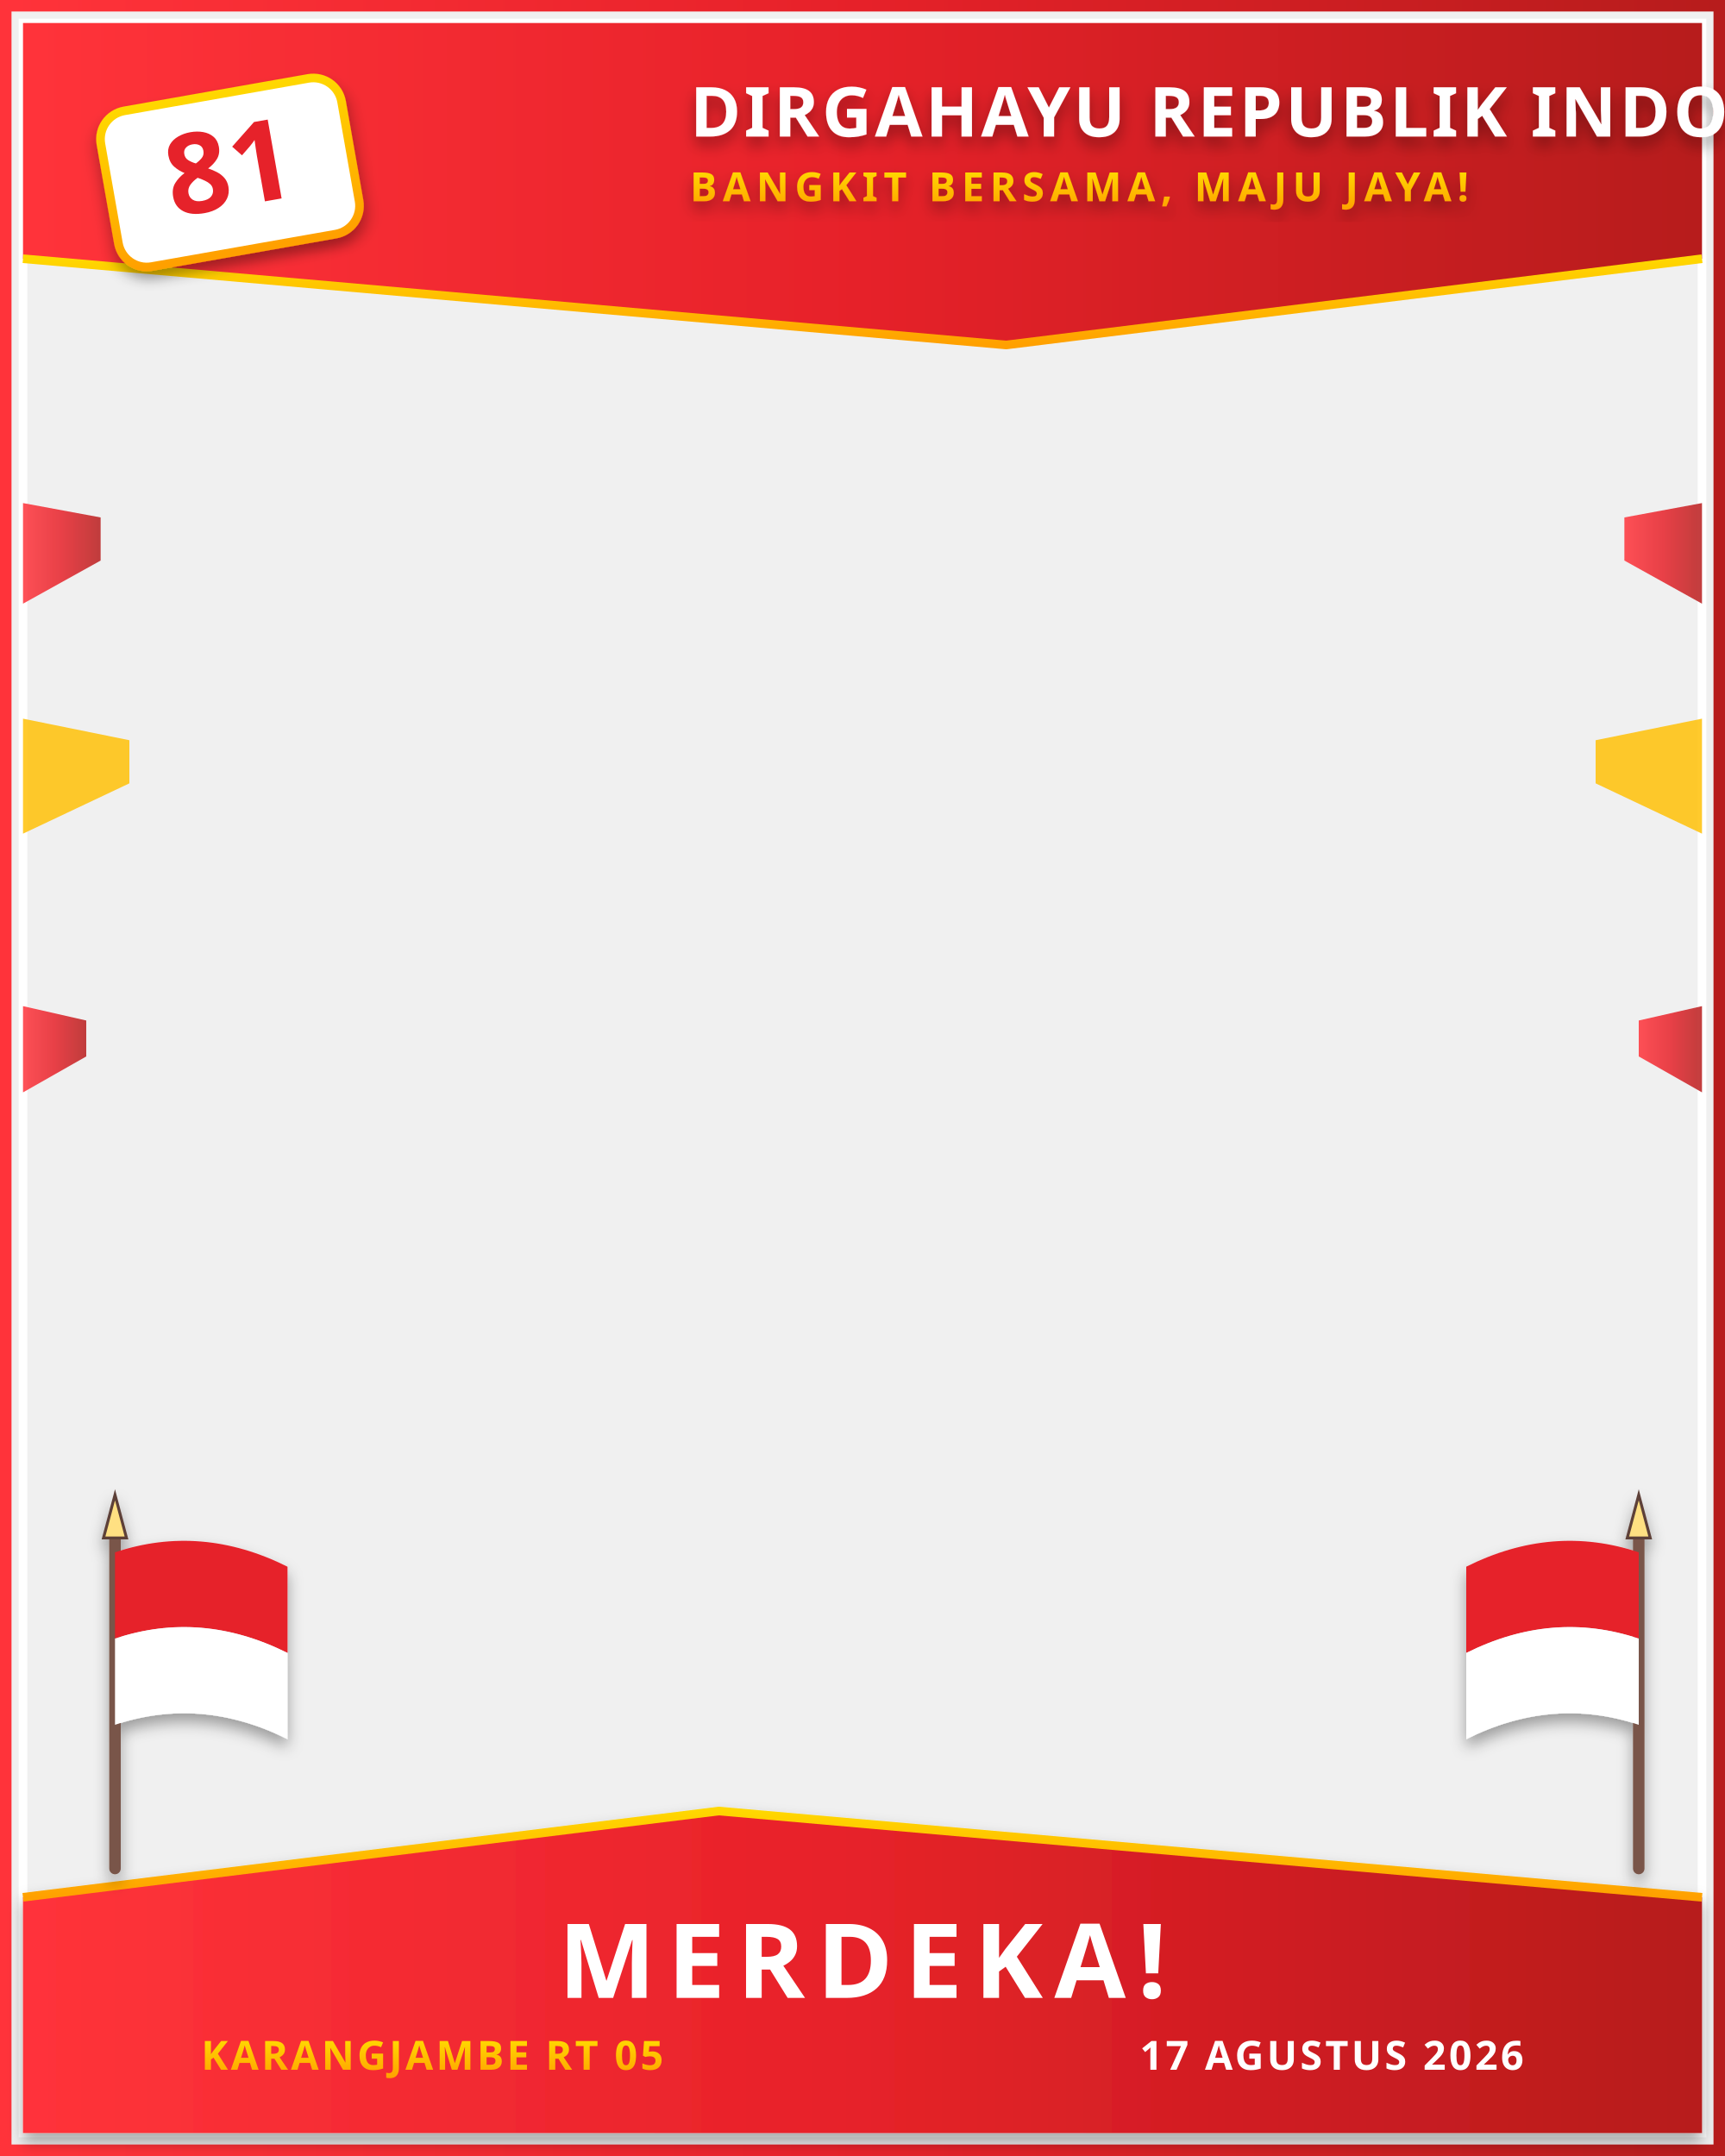
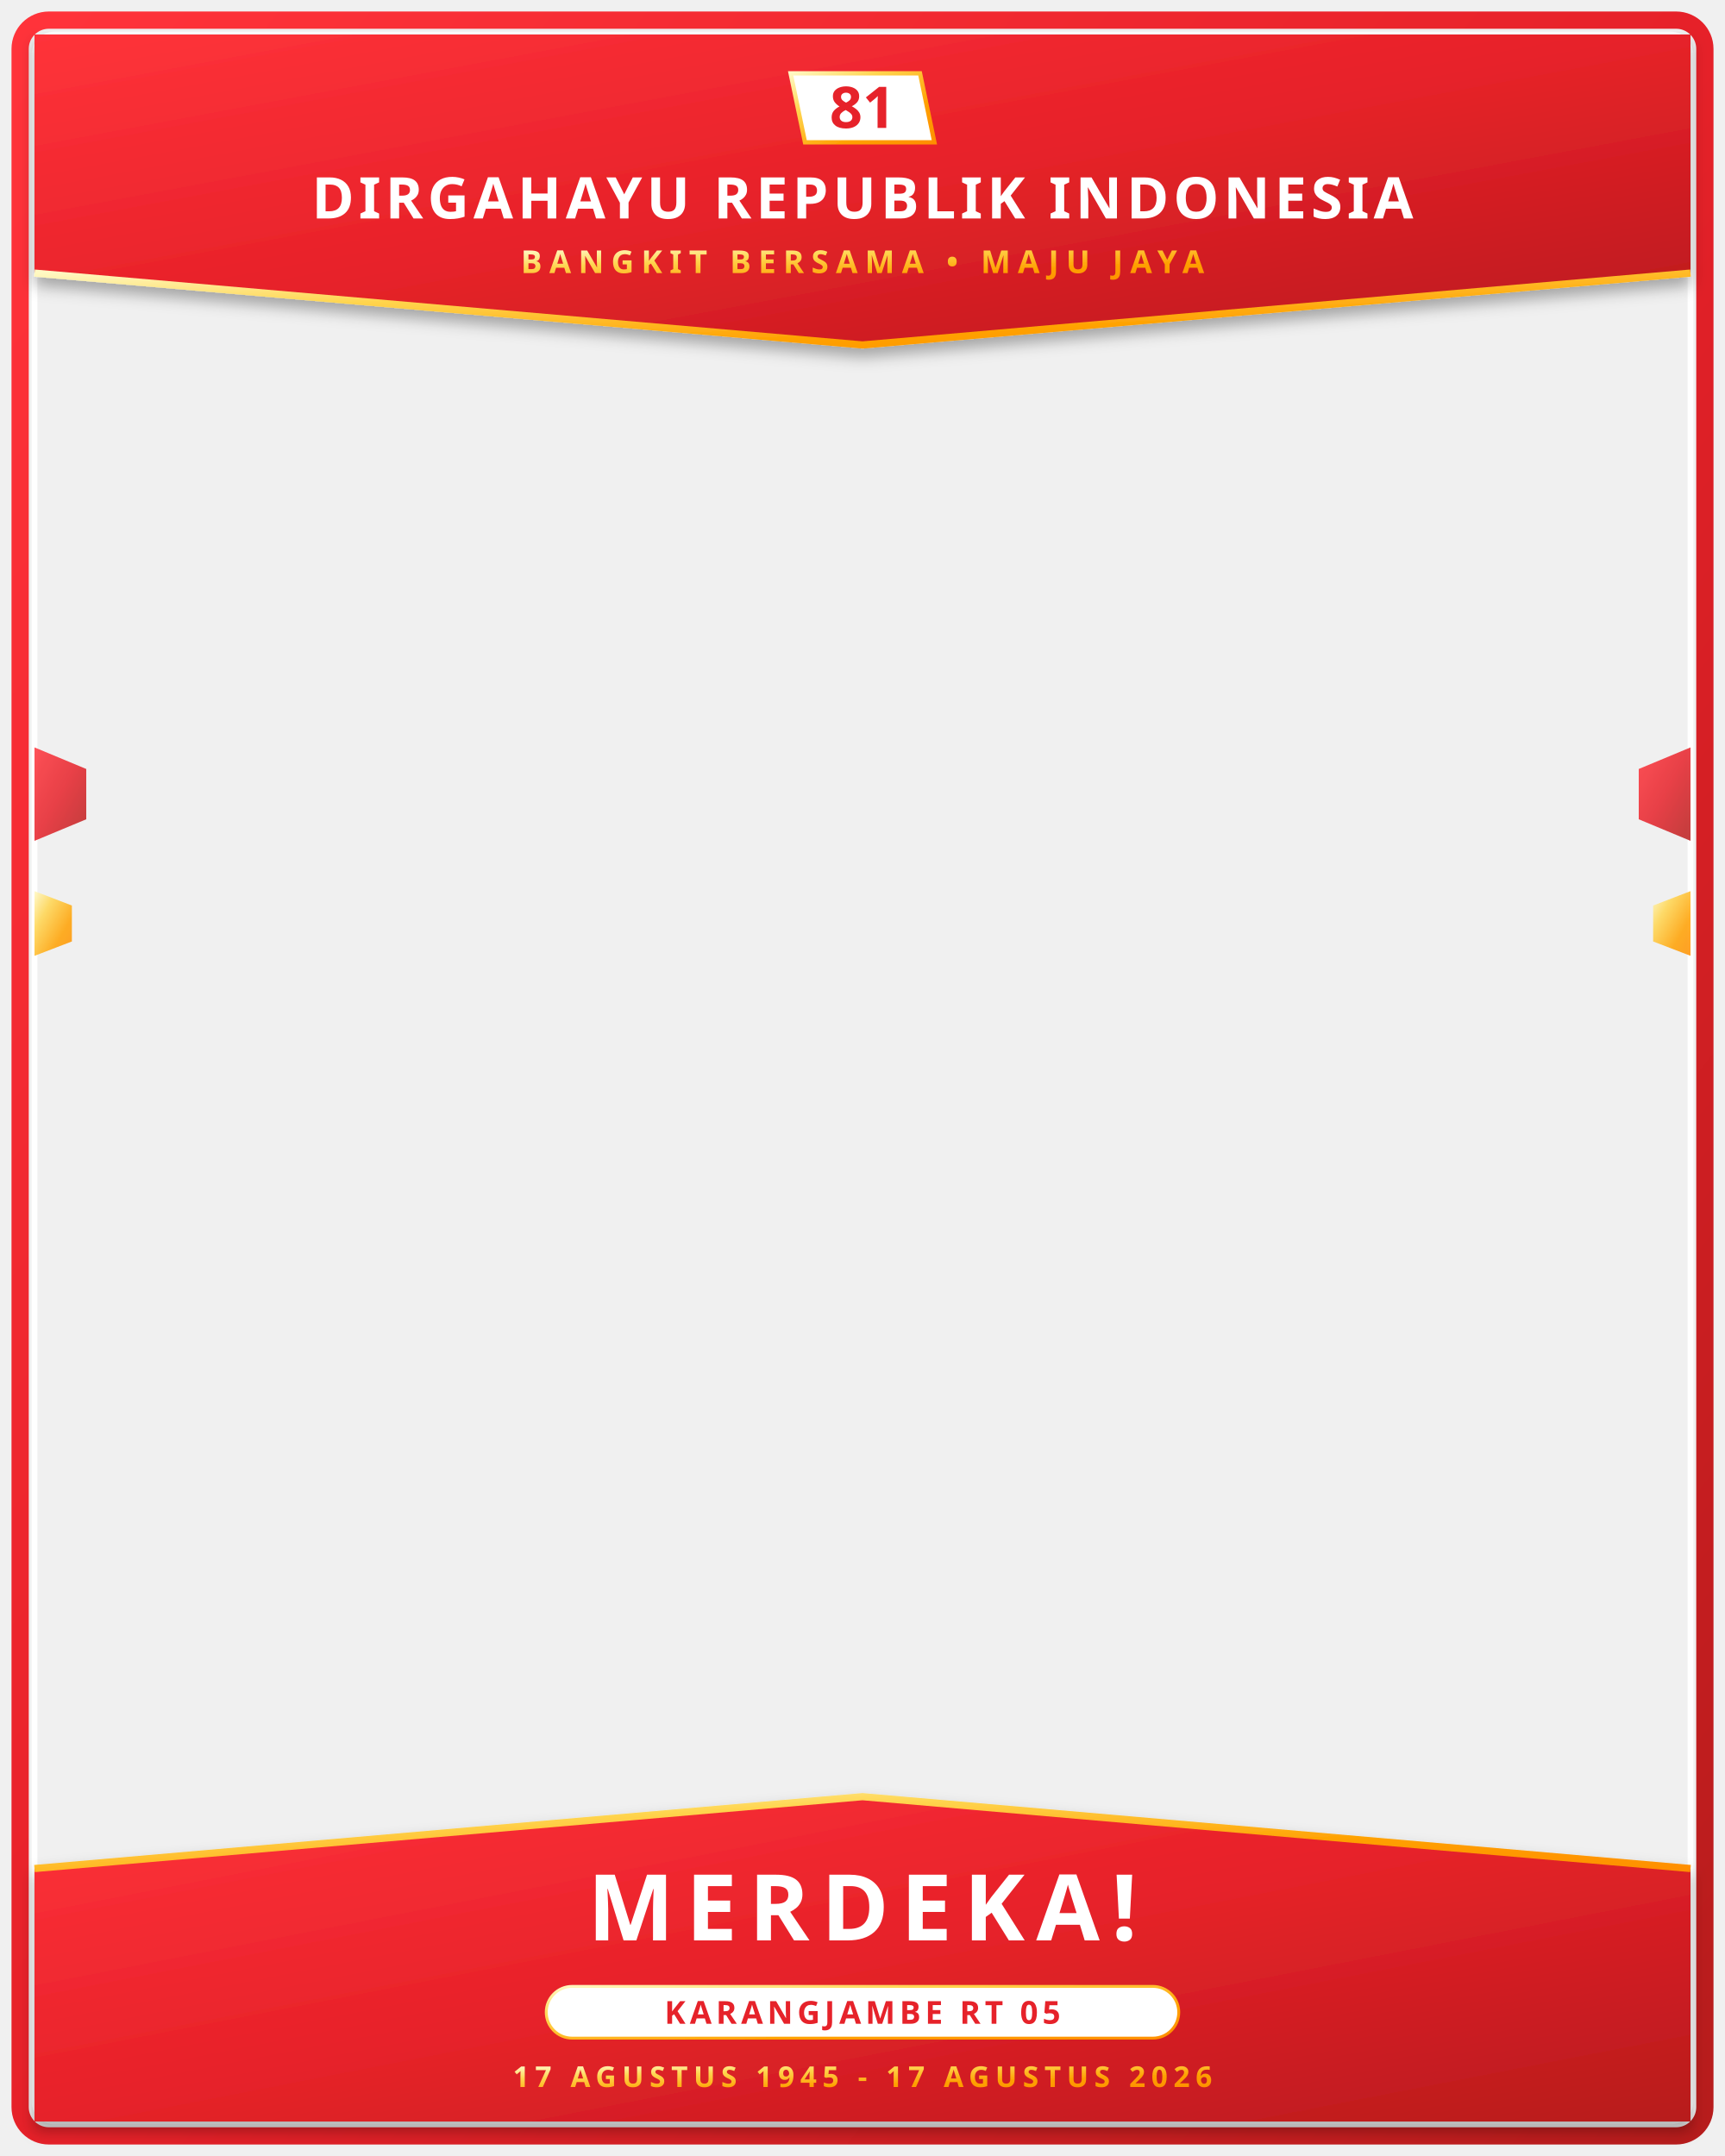
<svg xmlns="http://www.w3.org/2000/svg" viewBox="0 0 1200 1500" width="1200" height="1500">
  <defs>
-     <linearGradient id="speedRed6" x1="0%" y1="0%" x2="100%" y2="0%">
+     <linearGradient id="speedRed6" x1="0%" y1="0%" x2="100%" y2="100%">
      <stop offset="0%" stop-color="#FF333A" />
      <stop offset="50%" stop-color="#E62129" />
      <stop offset="100%" stop-color="#B71C1C" />
    </linearGradient>
-     <linearGradient id="goldGlow6" x1="0%" y1="100%" x2="0%" y2="0%">
-       <stop offset="0%" stop-color="#FFA000" />
-       <stop offset="100%" stop-color="#FFD700" />
+     <linearGradient id="goldGlow6" x1="0%" y1="0%" x2="100%" y2="100%">
+       <stop offset="0%" stop-color="#FFF9C4" />
+       <stop offset="30%" stop-color="#FFD54F" />
+       <stop offset="70%" stop-color="#FFA000" />
+       <stop offset="100%" stop-color="#FF8F00" />
    </linearGradient>
    <filter id="shadow6" x="-10%" y="-10%" width="120%" height="120%">
-       <feDropShadow dx="0" dy="6" stdDeviation="5" flood-color="#000" flood-opacity="0.35" />
+       <feDropShadow dx="0" dy="6" stdDeviation="5" flood-color="#000" flood-opacity="0.32" />
    </filter>
  </defs>
-   <rect x="0" y="0" width="1200" height="1500" fill="none" stroke="url(#speedRed6)" stroke-width="16" />
-   <rect x="16" y="16" width="1168" height="1468" fill="none" stroke="#FFFFFF" stroke-width="6" />
-   <path d="M 16,16 L 1184,16 L 1184,180 L 700,240 L 16,180 Z" fill="url(#speedRed6)" />
-   <path d="M 16,180 L 700,240 L 1184,180" fill="none" stroke="url(#goldGlow6)" stroke-width="6" />
-   <g filter="url(#shadow6)" transform="translate(480, 95)">
-     <text x="0" y="0" font-family="'Outfit', sans-serif" font-weight="900" font-size="48" fill="#FFFFFF" letter-spacing="2">
+   <rect x="14" y="14" width="1172" height="1472" rx="20" fill="none" stroke="url(#speedRed6)" stroke-width="12" />
+   <rect x="24" y="24" width="1152" height="1452" rx="14" fill="none" stroke="#FFFFFF" stroke-width="4" />
+   <g filter="url(#shadow6)">
+     <path d="M 24,24 L 1176,24 L 1176,190 L 600,240 L 24,190 Z" fill="url(#speedRed6)" />
+     <path d="M 24,190 L 600,240 L 1176,190" fill="none" stroke="url(#goldGlow6)" stroke-width="5" />
+     <g transform="translate(600, 75)">
+       <polygon points="-50,-24 40,-24 50,24 -40,24" fill="#FFFFFF" stroke="url(#goldGlow6)" stroke-width="3" />
+       <text x="0" y="14" font-family="'Outfit', sans-serif" font-weight="900" font-size="40" fill="#E62129" text-anchor="middle">81</text>
+     </g>
+     <text x="600" y="152" font-family="'Outfit', sans-serif" font-weight="900" font-size="40" fill="#FFFFFF" text-anchor="middle" letter-spacing="3">
      DIRGAHAYU REPUBLIK INDONESIA
    </text>
-     <text x="0" y="45" font-family="'Outfit', sans-serif" font-weight="800" font-size="28" fill="url(#goldGlow6)" letter-spacing="4">
-       BANGKIT BERSAMA, MAJU JAYA!
-     </text>
-   </g>
-   <g transform="translate(160, 120) rotate(-10)" filter="url(#shadow6)">
-     <rect x="-85" y="-55" width="170" height="110" rx="20" fill="#FFFFFF" stroke="url(#goldGlow6)" stroke-width="6" />
-     <text x="0" y="24" font-family="'Outfit', sans-serif" font-weight="900" font-size="78" fill="#E62129" text-anchor="middle">81</text>
-   </g>
-   <g transform="translate(0, 1260)" filter="url(#shadow6)">
-     <path d="M 16,60 L 500,0 L 1184,60 L 1184,224 L 16,224 Z" fill="url(#speedRed6)" />
-     <path d="M 16,60 L 500,0 L 1184,60" fill="none" stroke="url(#goldGlow6)" stroke-width="6" />
-     <text x="600" y="130" font-family="'Outfit', 'Impact', sans-serif" font-weight="900" font-size="72" fill="#FFFFFF" text-anchor="middle" letter-spacing="8">
-       MERDEKA!
-     </text>
-     <text x="140" y="180" font-family="'Outfit', sans-serif" font-weight="900" font-size="28" fill="url(#goldGlow6)" letter-spacing="2">
-       KARANGJAMBE RT 05
-     </text>
-     <text x="1060" y="180" font-family="'Outfit', sans-serif" font-weight="800" font-size="28" fill="#FFFFFF" text-anchor="end" letter-spacing="2">
-       17 AGUSTUS 2026
+     <text x="600" y="190" font-family="'Outfit', sans-serif" font-weight="800" font-size="22" fill="url(#goldGlow6)" text-anchor="middle" letter-spacing="5">
+       BANGKIT BERSAMA • MAJU JAYA
    </text>
  </g>
  <g fill="url(#speedRed6)" opacity="0.85">
-     <polygon points="16,350 70,360 70,390 16,420" />
-     <polygon points="16,500 90,515 90,545 16,580" fill="#FFC107" />
-     <polygon points="16,700 60,710 60,735 16,760" />
-     <polygon points="1184,350 1130,360 1130,390 1184,420" />
-     <polygon points="1184,500 1110,515 1110,545 1184,580" fill="#FFC107" />
-     <polygon points="1184,700 1140,710 1140,735 1184,760" />
+     <polygon points="24,520 60,535 60,570 24,585" />
+     <polygon points="24,620 50,630 50,655 24,665" fill="url(#goldGlow6)" />
+     <polygon points="1176,520 1140,535 1140,570 1176,585" />
+     <polygon points="1176,620 1150,630 1150,655 1176,665" fill="url(#goldGlow6)" />
  </g>
-   <g transform="translate(60, 1060)" filter="url(#shadow6)">
-     <line x1="20" y1="0" x2="20" y2="240" stroke="#795548" stroke-width="8" stroke-linecap="round" />
-     <polygon points="20,-20 12,10 28,10" fill="#FFE082" stroke="#5D4037" stroke-width="2" />
-     <path d="M 20,20 Q 80,0 140,30 L 140,90 Q 80,60 20,80 Z" fill="#E62129" />
-     <path d="M 20,80 Q 80,60 140,90 L 140,150 Q 80,120 20,140 Z" fill="#FFFFFF" />
-   </g>
-   <g transform="translate(1000, 1060)" filter="url(#shadow6)">
-     <line x1="140" y1="0" x2="140" y2="240" stroke="#795548" stroke-width="8" stroke-linecap="round" />
-     <polygon points="140,-20 132,10 148,10" fill="#FFE082" stroke="#5D4037" stroke-width="2" />
-     <path d="M 140,20 Q 80,0 20,30 L 20,90 Q 80,60 140,80 Z" fill="#E62129" />
-     <path d="M 140,80 Q 80,60 20,90 L 20,150 Q 80,120 140,140 Z" fill="#FFFFFF" />
+   <g filter="url(#shadow6)">
+     <path d="M 24,1300 L 600,1250 L 1176,1300 L 1176,1476 L 24,1476 Z" fill="url(#speedRed6)" />
+     <path d="M 24,1300 L 600,1250 L 1176,1300" fill="none" stroke="url(#goldGlow6)" stroke-width="5" />
+     <text x="600" y="1350" font-family="'Outfit', 'Impact', sans-serif" font-weight="900" font-size="64" fill="#FFFFFF" text-anchor="middle" letter-spacing="8">
+       MERDEKA!
+     </text>
+     <g transform="translate(600, 1400)">
+       <rect x="-220" y="-18" width="440" height="36" rx="18" fill="#FFFFFF" stroke="url(#goldGlow6)" stroke-width="2" />
+       <text x="0" y="8" font-family="'Outfit', sans-serif" font-weight="900" font-size="22" fill="#E62129" text-anchor="middle" letter-spacing="3">
+         KARANGJAMBE RT 05
+       </text>
+     </g>
+     <text x="600" y="1452" font-family="'Outfit', sans-serif" font-weight="800" font-size="20" fill="url(#goldGlow6)" text-anchor="middle" letter-spacing="4">
+       17 AGUSTUS 1945 - 17 AGUSTUS 2026
+     </text>
  </g>
</svg>
